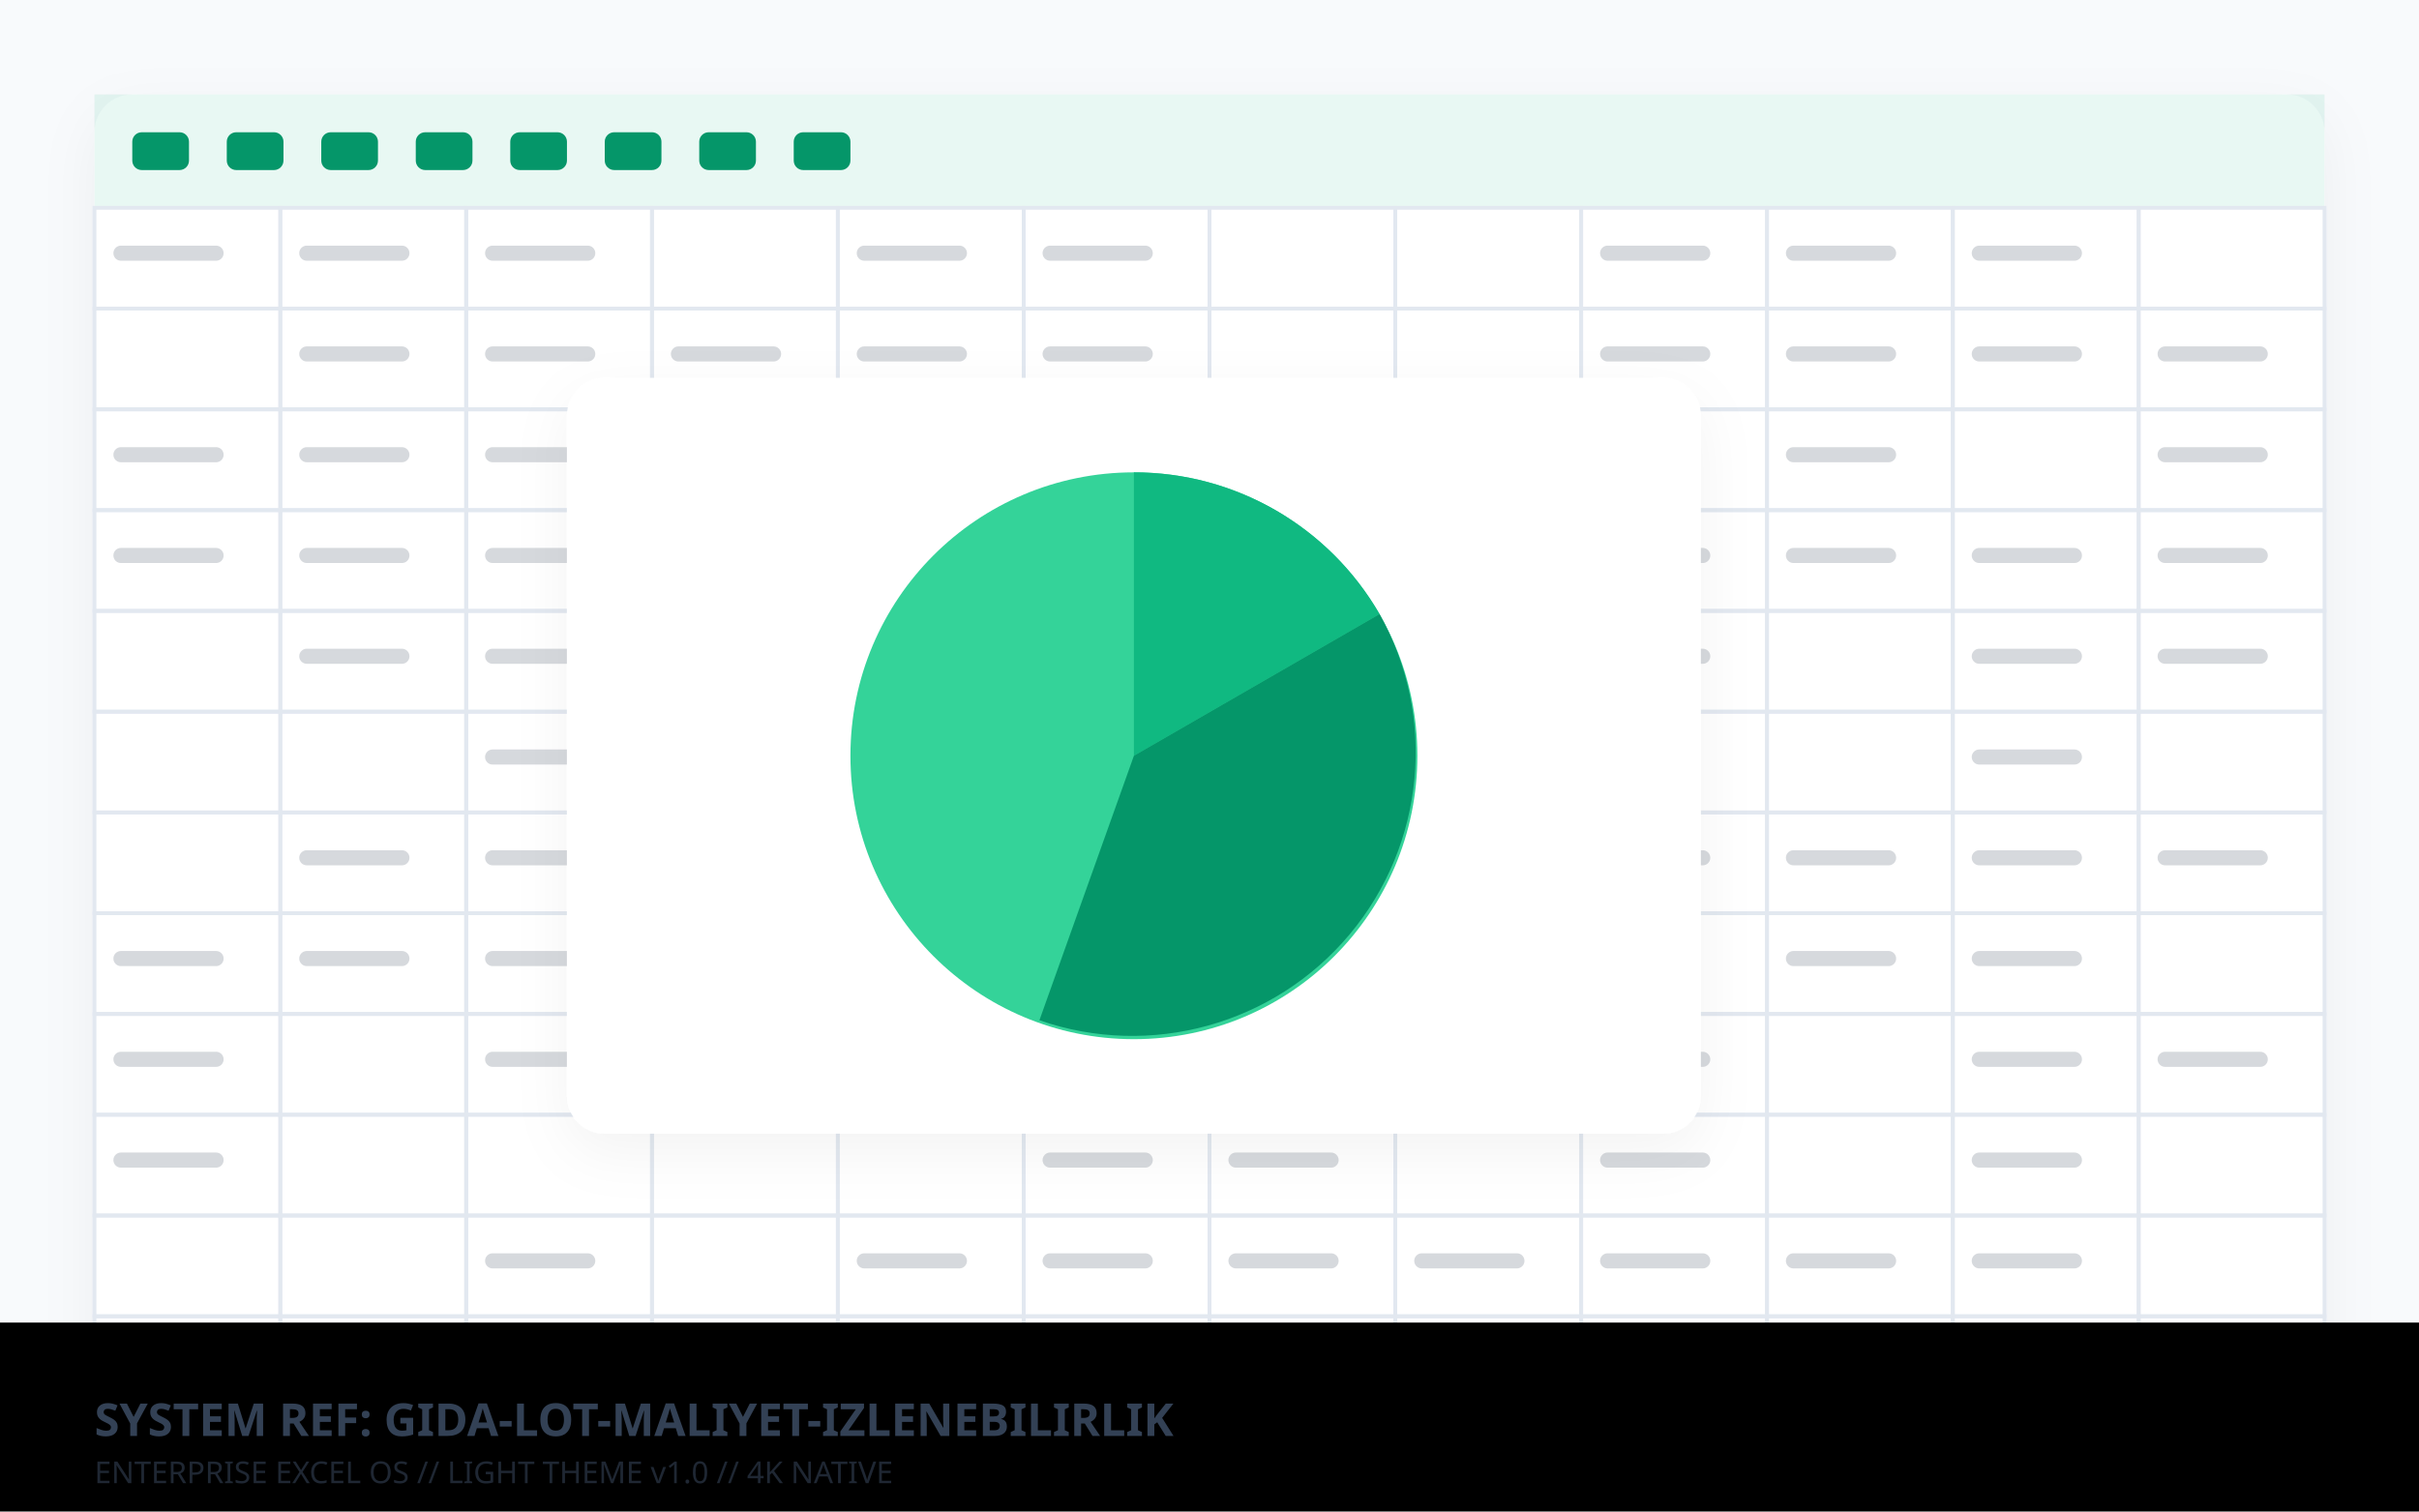
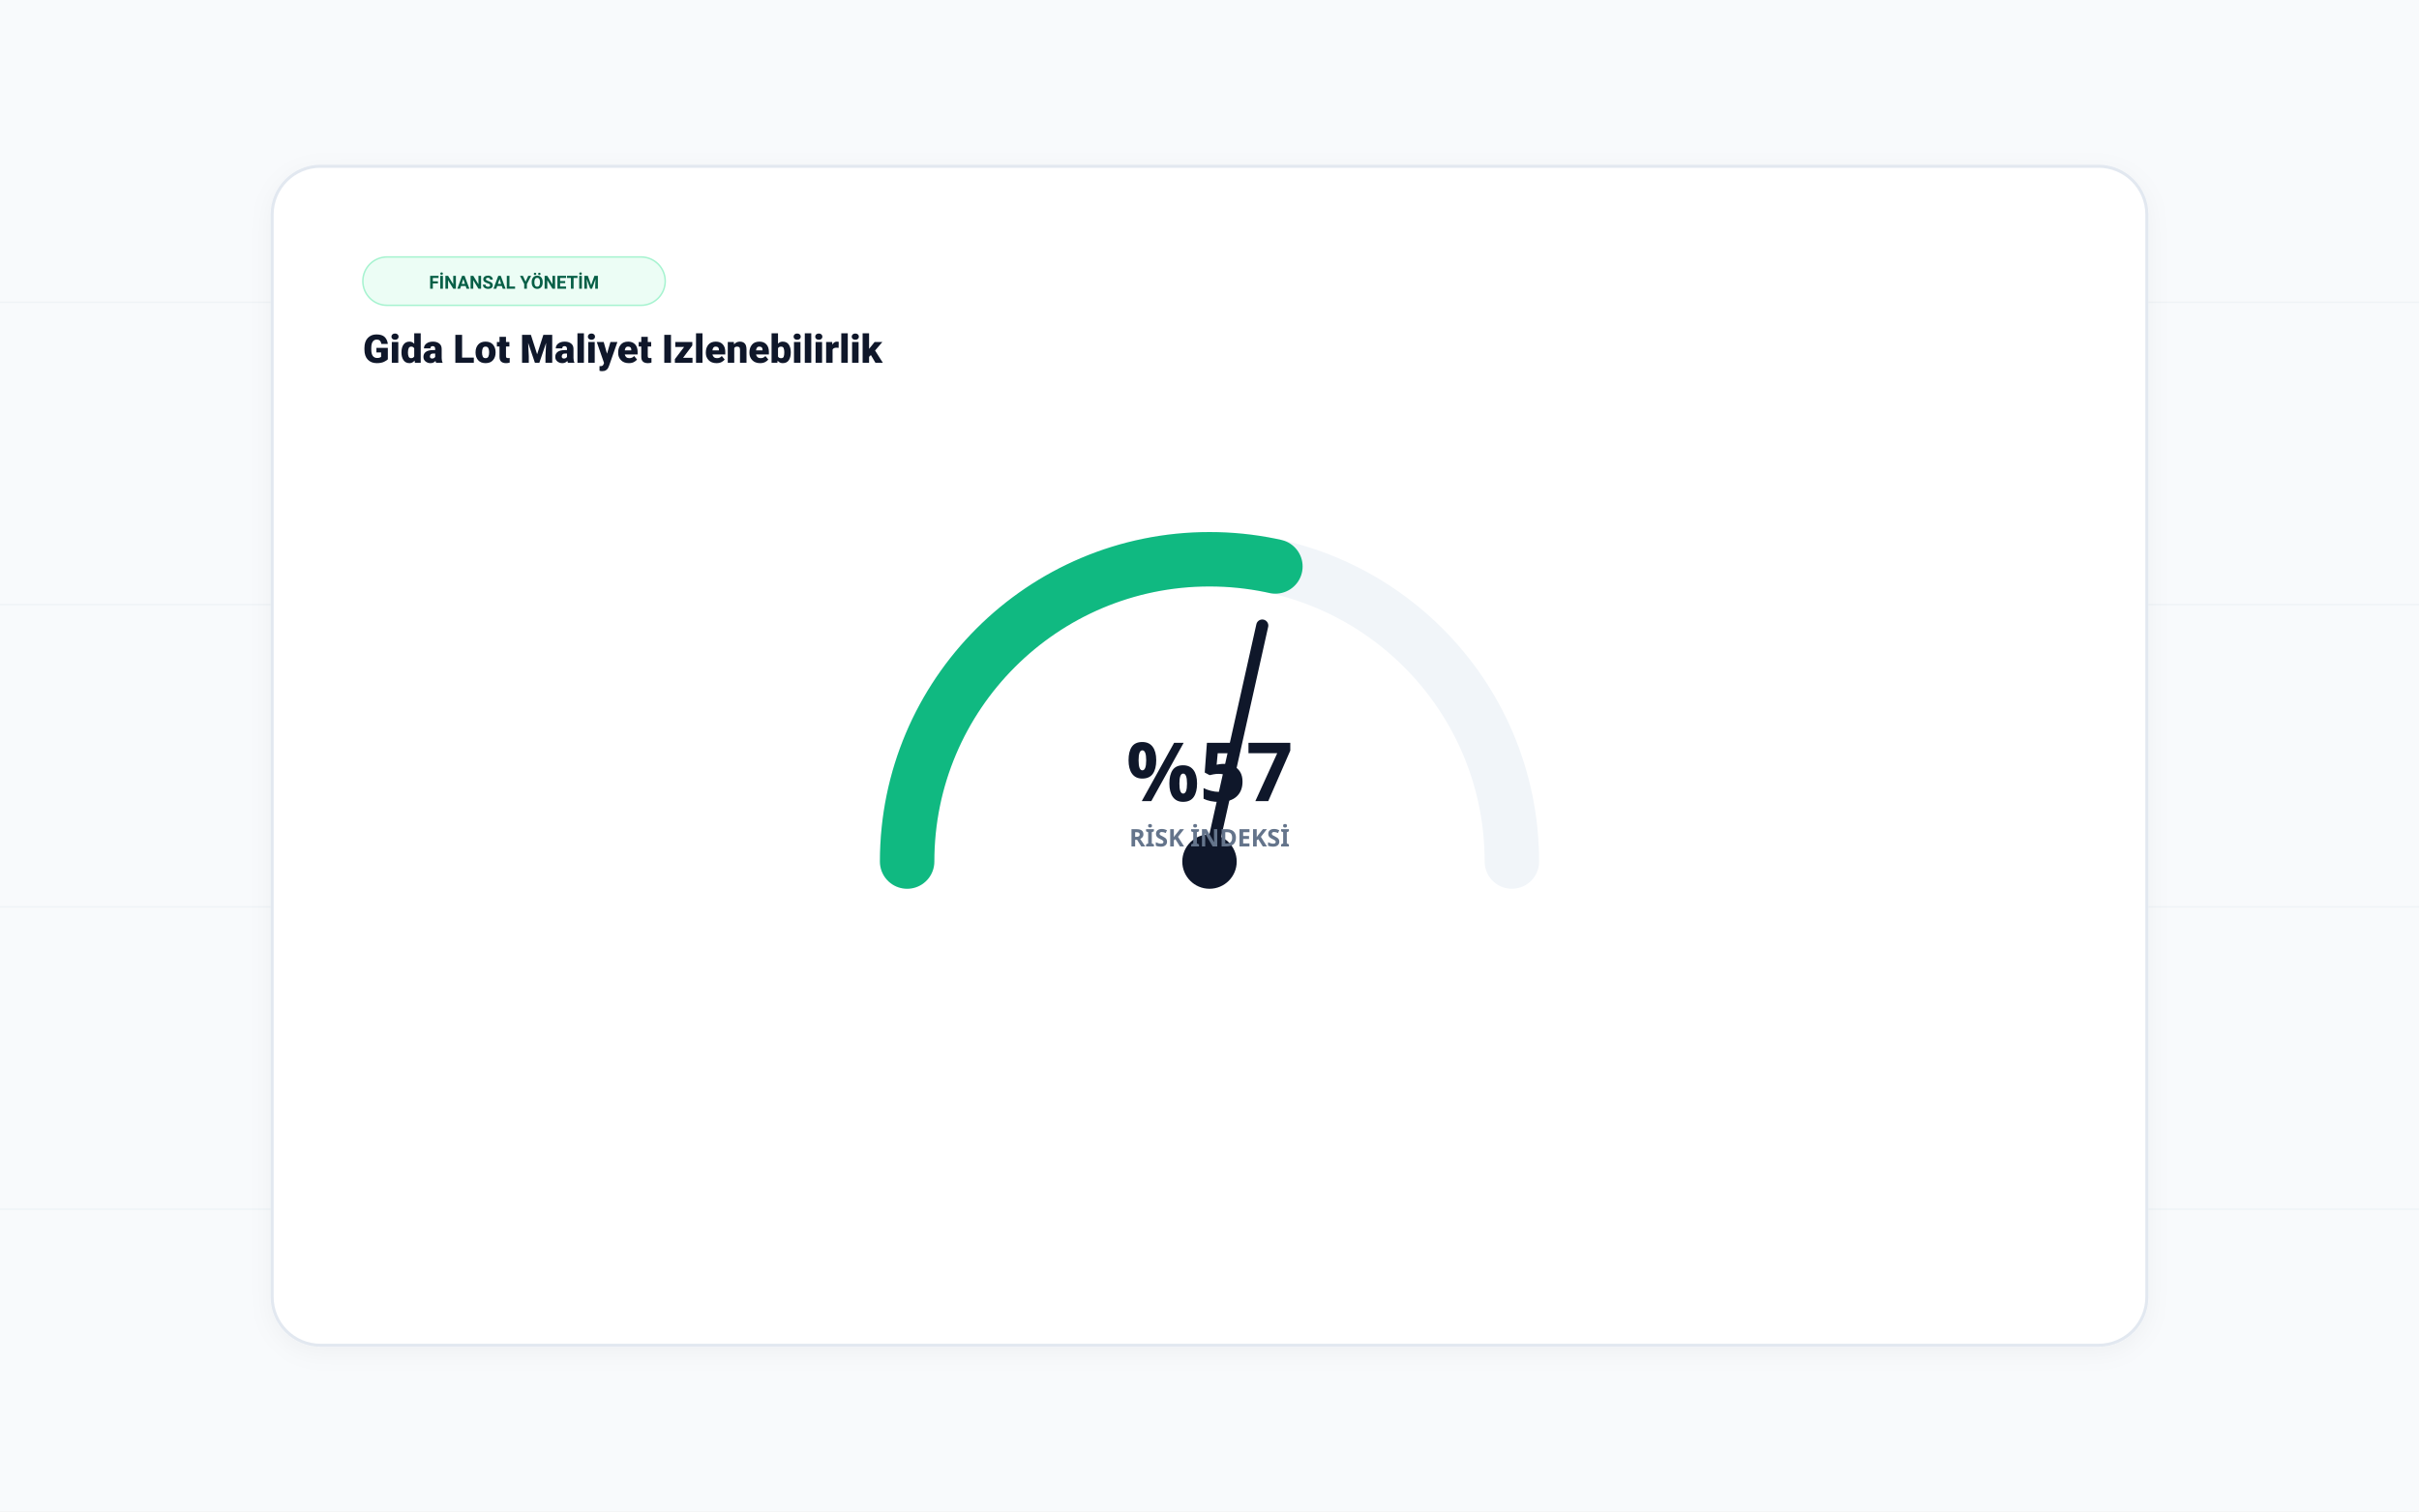
- <svg xmlns="http://www.w3.org/2000/svg" width="2560" height="1600" viewBox="0 0 2560 1600">
+ <svg xmlns="http://www.w3.org/2000/svg" viewBox="0 0 1600 1000" width="1600" height="1000">
  <defs>
-     <filter id="shadowDown" x="-10%" y="-10%" width="120%" height="120%">
-       <feDropShadow dx="0" dy="20" stdDeviation="30" flood-opacity="0.05" />
-     </filter>
-     <filter id="shadowRight" x="-10%" y="-10%" width="120%" height="120%">
-       <feDropShadow dx="20" dy="0" stdDeviation="30" flood-opacity="0.05" />
+     <filter id="cardShadow" x="-5%" y="-5%" width="110%" height="115%">
+       <feDropShadow dx="0" dy="24" stdDeviation="32" flood-color="#0f172a" flood-opacity="0.06" />
+       <feDropShadow dx="0" dy="4" stdDeviation="8" flood-color="#0f172a" flood-opacity="0.04" />
    </filter>
  </defs>
  <rect width="100%" height="100%" fill="#f8fafc" />
-   <rect x="100" y="100" width="2360" height="1400" rx="40" fill="#ffffff" filter="url(#shadowDown)" />
-   <rect x="100" y="100" width="2360" height="120" fill="#10b981" opacity="0.1" />
-   <rect x="140" y="140" width="60" height="40" rx="10" fill="#059669" />
-   <rect x="240" y="140" width="60" height="40" rx="10" fill="#059669" />
-   <rect x="340" y="140" width="60" height="40" rx="10" fill="#059669" />
-   <rect x="440" y="140" width="60" height="40" rx="10" fill="#059669" />
-   <rect x="540" y="140" width="60" height="40" rx="10" fill="#059669" />
-   <rect x="640" y="140" width="60" height="40" rx="10" fill="#059669" />
-   <rect x="740" y="140" width="60" height="40" rx="10" fill="#059669" />
-   <rect x="840" y="140" width="60" height="40" rx="10" fill="#059669" />
-   <rect x="100" y="220" width="196.667" height="106.667" fill="none" stroke="#e2e8f0" stroke-width="4" />
-   <rect x="120" y="260" width="116.667" height="16" rx="8" fill="#334155" opacity="0.2" />
-   <rect x="100" y="326.667" width="196.667" height="106.667" fill="none" stroke="#e2e8f0" stroke-width="4" />
-   <rect x="100" y="433.333" width="196.667" height="106.667" fill="none" stroke="#e2e8f0" stroke-width="4" />
-   <rect x="120" y="473.333" width="116.667" height="16" rx="8" fill="#334155" opacity="0.2" />
-   <rect x="100" y="540" width="196.667" height="106.667" fill="none" stroke="#e2e8f0" stroke-width="4" />
-   <rect x="120" y="580" width="116.667" height="16" rx="8" fill="#334155" opacity="0.2" />
-   <rect x="100" y="646.667" width="196.667" height="106.667" fill="none" stroke="#e2e8f0" stroke-width="4" />
-   <rect x="100" y="753.333" width="196.667" height="106.667" fill="none" stroke="#e2e8f0" stroke-width="4" />
-   <rect x="100" y="860" width="196.667" height="106.667" fill="none" stroke="#e2e8f0" stroke-width="4" />
-   <rect x="100" y="966.667" width="196.667" height="106.667" fill="none" stroke="#e2e8f0" stroke-width="4" />
-   <rect x="120" y="1006.667" width="116.667" height="16" rx="8" fill="#334155" opacity="0.2" />
-   <rect x="100" y="1073.333" width="196.667" height="106.667" fill="none" stroke="#e2e8f0" stroke-width="4" />
-   <rect x="120" y="1113.333" width="116.667" height="16" rx="8" fill="#334155" opacity="0.2" />
-   <rect x="100" y="1180" width="196.667" height="106.667" fill="none" stroke="#e2e8f0" stroke-width="4" />
-   <rect x="120" y="1220" width="116.667" height="16" rx="8" fill="#334155" opacity="0.2" />
-   <rect x="100" y="1286.667" width="196.667" height="106.667" fill="none" stroke="#e2e8f0" stroke-width="4" />
-   <rect x="100" y="1393.333" width="196.667" height="106.667" fill="none" stroke="#e2e8f0" stroke-width="4" />
-   <rect x="296.667" y="220" width="196.667" height="106.667" fill="none" stroke="#e2e8f0" stroke-width="4" />
-   <rect x="316.667" y="260" width="116.667" height="16" rx="8" fill="#334155" opacity="0.2" />
-   <rect x="296.667" y="326.667" width="196.667" height="106.667" fill="none" stroke="#e2e8f0" stroke-width="4" />
-   <rect x="316.667" y="366.667" width="116.667" height="16" rx="8" fill="#334155" opacity="0.2" />
-   <rect x="296.667" y="433.333" width="196.667" height="106.667" fill="none" stroke="#e2e8f0" stroke-width="4" />
-   <rect x="316.667" y="473.333" width="116.667" height="16" rx="8" fill="#334155" opacity="0.2" />
-   <rect x="296.667" y="540" width="196.667" height="106.667" fill="none" stroke="#e2e8f0" stroke-width="4" />
-   <rect x="316.667" y="580" width="116.667" height="16" rx="8" fill="#334155" opacity="0.2" />
-   <rect x="296.667" y="646.667" width="196.667" height="106.667" fill="none" stroke="#e2e8f0" stroke-width="4" />
-   <rect x="316.667" y="686.667" width="116.667" height="16" rx="8" fill="#334155" opacity="0.2" />
-   <rect x="296.667" y="753.333" width="196.667" height="106.667" fill="none" stroke="#e2e8f0" stroke-width="4" />
-   <rect x="296.667" y="860" width="196.667" height="106.667" fill="none" stroke="#e2e8f0" stroke-width="4" />
-   <rect x="316.667" y="900" width="116.667" height="16" rx="8" fill="#334155" opacity="0.2" />
-   <rect x="296.667" y="966.667" width="196.667" height="106.667" fill="none" stroke="#e2e8f0" stroke-width="4" />
-   <rect x="316.667" y="1006.667" width="116.667" height="16" rx="8" fill="#334155" opacity="0.2" />
-   <rect x="296.667" y="1073.333" width="196.667" height="106.667" fill="none" stroke="#e2e8f0" stroke-width="4" />
-   <rect x="296.667" y="1180" width="196.667" height="106.667" fill="none" stroke="#e2e8f0" stroke-width="4" />
-   <rect x="296.667" y="1286.667" width="196.667" height="106.667" fill="none" stroke="#e2e8f0" stroke-width="4" />
-   <rect x="296.667" y="1393.333" width="196.667" height="106.667" fill="none" stroke="#e2e8f0" stroke-width="4" />
-   <rect x="493.333" y="220" width="196.667" height="106.667" fill="none" stroke="#e2e8f0" stroke-width="4" />
-   <rect x="513.333" y="260" width="116.667" height="16" rx="8" fill="#334155" opacity="0.2" />
-   <rect x="493.333" y="326.667" width="196.667" height="106.667" fill="none" stroke="#e2e8f0" stroke-width="4" />
-   <rect x="513.333" y="366.667" width="116.667" height="16" rx="8" fill="#334155" opacity="0.2" />
-   <rect x="493.333" y="433.333" width="196.667" height="106.667" fill="none" stroke="#e2e8f0" stroke-width="4" />
-   <rect x="513.333" y="473.333" width="116.667" height="16" rx="8" fill="#334155" opacity="0.2" />
-   <rect x="493.333" y="540" width="196.667" height="106.667" fill="none" stroke="#e2e8f0" stroke-width="4" />
-   <rect x="513.333" y="580" width="116.667" height="16" rx="8" fill="#334155" opacity="0.2" />
-   <rect x="493.333" y="646.667" width="196.667" height="106.667" fill="none" stroke="#e2e8f0" stroke-width="4" />
-   <rect x="513.333" y="686.667" width="116.667" height="16" rx="8" fill="#334155" opacity="0.2" />
-   <rect x="493.333" y="753.333" width="196.667" height="106.667" fill="none" stroke="#e2e8f0" stroke-width="4" />
-   <rect x="513.333" y="793.333" width="116.667" height="16" rx="8" fill="#334155" opacity="0.2" />
-   <rect x="493.333" y="860" width="196.667" height="106.667" fill="none" stroke="#e2e8f0" stroke-width="4" />
-   <rect x="513.333" y="900" width="116.667" height="16" rx="8" fill="#334155" opacity="0.2" />
-   <rect x="493.333" y="966.667" width="196.667" height="106.667" fill="none" stroke="#e2e8f0" stroke-width="4" />
-   <rect x="513.333" y="1006.667" width="116.667" height="16" rx="8" fill="#334155" opacity="0.2" />
-   <rect x="493.333" y="1073.333" width="196.667" height="106.667" fill="none" stroke="#e2e8f0" stroke-width="4" />
-   <rect x="513.333" y="1113.333" width="116.667" height="16" rx="8" fill="#334155" opacity="0.2" />
-   <rect x="493.333" y="1180" width="196.667" height="106.667" fill="none" stroke="#e2e8f0" stroke-width="4" />
-   <rect x="493.333" y="1286.667" width="196.667" height="106.667" fill="none" stroke="#e2e8f0" stroke-width="4" />
-   <rect x="513.333" y="1326.667" width="116.667" height="16" rx="8" fill="#334155" opacity="0.2" />
-   <rect x="493.333" y="1393.333" width="196.667" height="106.667" fill="none" stroke="#e2e8f0" stroke-width="4" />
-   <rect x="690" y="220" width="196.667" height="106.667" fill="none" stroke="#e2e8f0" stroke-width="4" />
-   <rect x="690" y="326.667" width="196.667" height="106.667" fill="none" stroke="#e2e8f0" stroke-width="4" />
-   <rect x="710" y="366.667" width="116.667" height="16" rx="8" fill="#334155" opacity="0.2" />
-   <rect x="690" y="433.333" width="196.667" height="106.667" fill="none" stroke="#e2e8f0" stroke-width="4" />
-   <rect x="690" y="540" width="196.667" height="106.667" fill="none" stroke="#e2e8f0" stroke-width="4" />
-   <rect x="690" y="646.667" width="196.667" height="106.667" fill="none" stroke="#e2e8f0" stroke-width="4" />
-   <rect x="710" y="686.667" width="116.667" height="16" rx="8" fill="#334155" opacity="0.2" />
-   <rect x="690" y="753.333" width="196.667" height="106.667" fill="none" stroke="#e2e8f0" stroke-width="4" />
-   <rect x="710" y="793.333" width="116.667" height="16" rx="8" fill="#334155" opacity="0.2" />
-   <rect x="690" y="860" width="196.667" height="106.667" fill="none" stroke="#e2e8f0" stroke-width="4" />
-   <rect x="690" y="966.667" width="196.667" height="106.667" fill="none" stroke="#e2e8f0" stroke-width="4" />
-   <rect x="690" y="1073.333" width="196.667" height="106.667" fill="none" stroke="#e2e8f0" stroke-width="4" />
-   <rect x="710" y="1113.333" width="116.667" height="16" rx="8" fill="#334155" opacity="0.2" />
-   <rect x="690" y="1180" width="196.667" height="106.667" fill="none" stroke="#e2e8f0" stroke-width="4" />
-   <rect x="690" y="1286.667" width="196.667" height="106.667" fill="none" stroke="#e2e8f0" stroke-width="4" />
-   <rect x="690" y="1393.333" width="196.667" height="106.667" fill="none" stroke="#e2e8f0" stroke-width="4" />
-   <rect x="886.667" y="220" width="196.667" height="106.667" fill="none" stroke="#e2e8f0" stroke-width="4" />
-   <rect x="906.667" y="260" width="116.667" height="16" rx="8" fill="#334155" opacity="0.2" />
-   <rect x="886.667" y="326.667" width="196.667" height="106.667" fill="none" stroke="#e2e8f0" stroke-width="4" />
-   <rect x="906.667" y="366.667" width="116.667" height="16" rx="8" fill="#334155" opacity="0.2" />
-   <rect x="886.667" y="433.333" width="196.667" height="106.667" fill="none" stroke="#e2e8f0" stroke-width="4" />
-   <rect x="906.667" y="473.333" width="116.667" height="16" rx="8" fill="#334155" opacity="0.2" />
-   <rect x="886.667" y="540" width="196.667" height="106.667" fill="none" stroke="#e2e8f0" stroke-width="4" />
-   <rect x="886.667" y="646.667" width="196.667" height="106.667" fill="none" stroke="#e2e8f0" stroke-width="4" />
-   <rect x="906.667" y="686.667" width="116.667" height="16" rx="8" fill="#334155" opacity="0.2" />
-   <rect x="886.667" y="753.333" width="196.667" height="106.667" fill="none" stroke="#e2e8f0" stroke-width="4" />
-   <rect x="906.667" y="793.333" width="116.667" height="16" rx="8" fill="#334155" opacity="0.2" />
-   <rect x="886.667" y="860" width="196.667" height="106.667" fill="none" stroke="#e2e8f0" stroke-width="4" />
-   <rect x="906.667" y="900" width="116.667" height="16" rx="8" fill="#334155" opacity="0.2" />
-   <rect x="886.667" y="966.667" width="196.667" height="106.667" fill="none" stroke="#e2e8f0" stroke-width="4" />
-   <rect x="886.667" y="1073.333" width="196.667" height="106.667" fill="none" stroke="#e2e8f0" stroke-width="4" />
-   <rect x="906.667" y="1113.333" width="116.667" height="16" rx="8" fill="#334155" opacity="0.2" />
-   <rect x="886.667" y="1180" width="196.667" height="106.667" fill="none" stroke="#e2e8f0" stroke-width="4" />
-   <rect x="886.667" y="1286.667" width="196.667" height="106.667" fill="none" stroke="#e2e8f0" stroke-width="4" />
-   <rect x="906.667" y="1326.667" width="116.667" height="16" rx="8" fill="#334155" opacity="0.2" />
-   <rect x="886.667" y="1393.333" width="196.667" height="106.667" fill="none" stroke="#e2e8f0" stroke-width="4" />
-   <rect x="906.667" y="1433.333" width="116.667" height="16" rx="8" fill="#334155" opacity="0.2" />
-   <rect x="1083.333" y="220" width="196.667" height="106.667" fill="none" stroke="#e2e8f0" stroke-width="4" />
-   <rect x="1103.333" y="260" width="116.667" height="16" rx="8" fill="#334155" opacity="0.2" />
-   <rect x="1083.333" y="326.667" width="196.667" height="106.667" fill="none" stroke="#e2e8f0" stroke-width="4" />
-   <rect x="1103.333" y="366.667" width="116.667" height="16" rx="8" fill="#334155" opacity="0.2" />
-   <rect x="1083.333" y="433.333" width="196.667" height="106.667" fill="none" stroke="#e2e8f0" stroke-width="4" />
-   <rect x="1083.333" y="540" width="196.667" height="106.667" fill="none" stroke="#e2e8f0" stroke-width="4" />
-   <rect x="1103.333" y="580" width="116.667" height="16" rx="8" fill="#334155" opacity="0.2" />
-   <rect x="1083.333" y="646.667" width="196.667" height="106.667" fill="none" stroke="#e2e8f0" stroke-width="4" />
-   <rect x="1103.333" y="686.667" width="116.667" height="16" rx="8" fill="#334155" opacity="0.2" />
-   <rect x="1083.333" y="753.333" width="196.667" height="106.667" fill="none" stroke="#e2e8f0" stroke-width="4" />
-   <rect x="1083.333" y="860" width="196.667" height="106.667" fill="none" stroke="#e2e8f0" stroke-width="4" />
-   <rect x="1103.333" y="900" width="116.667" height="16" rx="8" fill="#334155" opacity="0.2" />
-   <rect x="1083.333" y="966.667" width="196.667" height="106.667" fill="none" stroke="#e2e8f0" stroke-width="4" />
-   <rect x="1103.333" y="1006.667" width="116.667" height="16" rx="8" fill="#334155" opacity="0.2" />
-   <rect x="1083.333" y="1073.333" width="196.667" height="106.667" fill="none" stroke="#e2e8f0" stroke-width="4" />
-   <rect x="1103.333" y="1113.333" width="116.667" height="16" rx="8" fill="#334155" opacity="0.2" />
-   <rect x="1083.333" y="1180" width="196.667" height="106.667" fill="none" stroke="#e2e8f0" stroke-width="4" />
-   <rect x="1103.333" y="1220" width="116.667" height="16" rx="8" fill="#334155" opacity="0.2" />
-   <rect x="1083.333" y="1286.667" width="196.667" height="106.667" fill="none" stroke="#e2e8f0" stroke-width="4" />
-   <rect x="1103.333" y="1326.667" width="116.667" height="16" rx="8" fill="#334155" opacity="0.2" />
-   <rect x="1083.333" y="1393.333" width="196.667" height="106.667" fill="none" stroke="#e2e8f0" stroke-width="4" />
-   <rect x="1280" y="220" width="196.667" height="106.667" fill="none" stroke="#e2e8f0" stroke-width="4" />
-   <rect x="1280" y="326.667" width="196.667" height="106.667" fill="none" stroke="#e2e8f0" stroke-width="4" />
-   <rect x="1280" y="433.333" width="196.667" height="106.667" fill="none" stroke="#e2e8f0" stroke-width="4" />
-   <rect x="1280" y="540" width="196.667" height="106.667" fill="none" stroke="#e2e8f0" stroke-width="4" />
-   <rect x="1280" y="646.667" width="196.667" height="106.667" fill="none" stroke="#e2e8f0" stroke-width="4" />
-   <rect x="1300" y="686.667" width="116.667" height="16" rx="8" fill="#334155" opacity="0.2" />
-   <rect x="1280" y="753.333" width="196.667" height="106.667" fill="none" stroke="#e2e8f0" stroke-width="4" />
-   <rect x="1300" y="793.333" width="116.667" height="16" rx="8" fill="#334155" opacity="0.2" />
-   <rect x="1280" y="860" width="196.667" height="106.667" fill="none" stroke="#e2e8f0" stroke-width="4" />
-   <rect x="1280" y="966.667" width="196.667" height="106.667" fill="none" stroke="#e2e8f0" stroke-width="4" />
-   <rect x="1300" y="1006.667" width="116.667" height="16" rx="8" fill="#334155" opacity="0.2" />
-   <rect x="1280" y="1073.333" width="196.667" height="106.667" fill="none" stroke="#e2e8f0" stroke-width="4" />
-   <rect x="1280" y="1180" width="196.667" height="106.667" fill="none" stroke="#e2e8f0" stroke-width="4" />
-   <rect x="1300" y="1220" width="116.667" height="16" rx="8" fill="#334155" opacity="0.2" />
-   <rect x="1280" y="1286.667" width="196.667" height="106.667" fill="none" stroke="#e2e8f0" stroke-width="4" />
-   <rect x="1300" y="1326.667" width="116.667" height="16" rx="8" fill="#334155" opacity="0.2" />
-   <rect x="1280" y="1393.333" width="196.667" height="106.667" fill="none" stroke="#e2e8f0" stroke-width="4" />
-   <rect x="1300" y="1433.333" width="116.667" height="16" rx="8" fill="#334155" opacity="0.2" />
-   <rect x="1476.667" y="220" width="196.667" height="106.667" fill="none" stroke="#e2e8f0" stroke-width="4" />
-   <rect x="1476.667" y="326.667" width="196.667" height="106.667" fill="none" stroke="#e2e8f0" stroke-width="4" />
-   <rect x="1476.667" y="433.333" width="196.667" height="106.667" fill="none" stroke="#e2e8f0" stroke-width="4" />
-   <rect x="1496.667" y="473.333" width="116.667" height="16" rx="8" fill="#334155" opacity="0.2" />
-   <rect x="1476.667" y="540" width="196.667" height="106.667" fill="none" stroke="#e2e8f0" stroke-width="4" />
-   <rect x="1496.667" y="580" width="116.667" height="16" rx="8" fill="#334155" opacity="0.2" />
-   <rect x="1476.667" y="646.667" width="196.667" height="106.667" fill="none" stroke="#e2e8f0" stroke-width="4" />
-   <rect x="1476.667" y="753.333" width="196.667" height="106.667" fill="none" stroke="#e2e8f0" stroke-width="4" />
-   <rect x="1496.667" y="793.333" width="116.667" height="16" rx="8" fill="#334155" opacity="0.2" />
-   <rect x="1476.667" y="860" width="196.667" height="106.667" fill="none" stroke="#e2e8f0" stroke-width="4" />
-   <rect x="1476.667" y="966.667" width="196.667" height="106.667" fill="none" stroke="#e2e8f0" stroke-width="4" />
-   <rect x="1476.667" y="1073.333" width="196.667" height="106.667" fill="none" stroke="#e2e8f0" stroke-width="4" />
-   <rect x="1476.667" y="1180" width="196.667" height="106.667" fill="none" stroke="#e2e8f0" stroke-width="4" />
-   <rect x="1476.667" y="1286.667" width="196.667" height="106.667" fill="none" stroke="#e2e8f0" stroke-width="4" />
-   <rect x="1496.667" y="1326.667" width="116.667" height="16" rx="8" fill="#334155" opacity="0.2" />
-   <rect x="1476.667" y="1393.333" width="196.667" height="106.667" fill="none" stroke="#e2e8f0" stroke-width="4" />
-   <rect x="1673.333" y="220" width="196.667" height="106.667" fill="none" stroke="#e2e8f0" stroke-width="4" />
-   <rect x="1693.333" y="260" width="116.667" height="16" rx="8" fill="#334155" opacity="0.2" />
-   <rect x="1673.333" y="326.667" width="196.667" height="106.667" fill="none" stroke="#e2e8f0" stroke-width="4" />
-   <rect x="1693.333" y="366.667" width="116.667" height="16" rx="8" fill="#334155" opacity="0.2" />
-   <rect x="1673.333" y="433.333" width="196.667" height="106.667" fill="none" stroke="#e2e8f0" stroke-width="4" />
-   <rect x="1673.333" y="540" width="196.667" height="106.667" fill="none" stroke="#e2e8f0" stroke-width="4" />
-   <rect x="1693.333" y="580" width="116.667" height="16" rx="8" fill="#334155" opacity="0.2" />
-   <rect x="1673.333" y="646.667" width="196.667" height="106.667" fill="none" stroke="#e2e8f0" stroke-width="4" />
-   <rect x="1693.333" y="686.667" width="116.667" height="16" rx="8" fill="#334155" opacity="0.2" />
-   <rect x="1673.333" y="753.333" width="196.667" height="106.667" fill="none" stroke="#e2e8f0" stroke-width="4" />
-   <rect x="1673.333" y="860" width="196.667" height="106.667" fill="none" stroke="#e2e8f0" stroke-width="4" />
-   <rect x="1693.333" y="900" width="116.667" height="16" rx="8" fill="#334155" opacity="0.2" />
-   <rect x="1673.333" y="966.667" width="196.667" height="106.667" fill="none" stroke="#e2e8f0" stroke-width="4" />
-   <rect x="1673.333" y="1073.333" width="196.667" height="106.667" fill="none" stroke="#e2e8f0" stroke-width="4" />
-   <rect x="1693.333" y="1113.333" width="116.667" height="16" rx="8" fill="#334155" opacity="0.2" />
-   <rect x="1673.333" y="1180" width="196.667" height="106.667" fill="none" stroke="#e2e8f0" stroke-width="4" />
-   <rect x="1693.333" y="1220" width="116.667" height="16" rx="8" fill="#334155" opacity="0.2" />
-   <rect x="1673.333" y="1286.667" width="196.667" height="106.667" fill="none" stroke="#e2e8f0" stroke-width="4" />
-   <rect x="1693.333" y="1326.667" width="116.667" height="16" rx="8" fill="#334155" opacity="0.2" />
-   <rect x="1673.333" y="1393.333" width="196.667" height="106.667" fill="none" stroke="#e2e8f0" stroke-width="4" />
-   <rect x="1870" y="220" width="196.667" height="106.667" fill="none" stroke="#e2e8f0" stroke-width="4" />
-   <rect x="1890" y="260" width="116.667" height="16" rx="8" fill="#334155" opacity="0.2" />
-   <rect x="1870" y="326.667" width="196.667" height="106.667" fill="none" stroke="#e2e8f0" stroke-width="4" />
-   <rect x="1890" y="366.667" width="116.667" height="16" rx="8" fill="#334155" opacity="0.2" />
-   <rect x="1870" y="433.333" width="196.667" height="106.667" fill="none" stroke="#e2e8f0" stroke-width="4" />
-   <rect x="1890" y="473.333" width="116.667" height="16" rx="8" fill="#334155" opacity="0.2" />
-   <rect x="1870" y="540" width="196.667" height="106.667" fill="none" stroke="#e2e8f0" stroke-width="4" />
-   <rect x="1890" y="580" width="116.667" height="16" rx="8" fill="#334155" opacity="0.2" />
-   <rect x="1870" y="646.667" width="196.667" height="106.667" fill="none" stroke="#e2e8f0" stroke-width="4" />
-   <rect x="1870" y="753.333" width="196.667" height="106.667" fill="none" stroke="#e2e8f0" stroke-width="4" />
-   <rect x="1870" y="860" width="196.667" height="106.667" fill="none" stroke="#e2e8f0" stroke-width="4" />
-   <rect x="1890" y="900" width="116.667" height="16" rx="8" fill="#334155" opacity="0.2" />
-   <rect x="1870" y="966.667" width="196.667" height="106.667" fill="none" stroke="#e2e8f0" stroke-width="4" />
-   <rect x="1890" y="1006.667" width="116.667" height="16" rx="8" fill="#334155" opacity="0.2" />
-   <rect x="1870" y="1073.333" width="196.667" height="106.667" fill="none" stroke="#e2e8f0" stroke-width="4" />
-   <rect x="1870" y="1180" width="196.667" height="106.667" fill="none" stroke="#e2e8f0" stroke-width="4" />
-   <rect x="1870" y="1286.667" width="196.667" height="106.667" fill="none" stroke="#e2e8f0" stroke-width="4" />
-   <rect x="1890" y="1326.667" width="116.667" height="16" rx="8" fill="#334155" opacity="0.2" />
-   <rect x="1870" y="1393.333" width="196.667" height="106.667" fill="none" stroke="#e2e8f0" stroke-width="4" />
-   <rect x="2066.667" y="220" width="196.667" height="106.667" fill="none" stroke="#e2e8f0" stroke-width="4" />
-   <rect x="2086.667" y="260" width="116.667" height="16" rx="8" fill="#334155" opacity="0.2" />
-   <rect x="2066.667" y="326.667" width="196.667" height="106.667" fill="none" stroke="#e2e8f0" stroke-width="4" />
-   <rect x="2086.667" y="366.667" width="116.667" height="16" rx="8" fill="#334155" opacity="0.2" />
-   <rect x="2066.667" y="433.333" width="196.667" height="106.667" fill="none" stroke="#e2e8f0" stroke-width="4" />
-   <rect x="2066.667" y="540" width="196.667" height="106.667" fill="none" stroke="#e2e8f0" stroke-width="4" />
-   <rect x="2086.667" y="580" width="116.667" height="16" rx="8" fill="#334155" opacity="0.2" />
-   <rect x="2066.667" y="646.667" width="196.667" height="106.667" fill="none" stroke="#e2e8f0" stroke-width="4" />
-   <rect x="2086.667" y="686.667" width="116.667" height="16" rx="8" fill="#334155" opacity="0.2" />
-   <rect x="2066.667" y="753.333" width="196.667" height="106.667" fill="none" stroke="#e2e8f0" stroke-width="4" />
-   <rect x="2086.667" y="793.333" width="116.667" height="16" rx="8" fill="#334155" opacity="0.2" />
-   <rect x="2066.667" y="860" width="196.667" height="106.667" fill="none" stroke="#e2e8f0" stroke-width="4" />
-   <rect x="2086.667" y="900" width="116.667" height="16" rx="8" fill="#334155" opacity="0.2" />
-   <rect x="2066.667" y="966.667" width="196.667" height="106.667" fill="none" stroke="#e2e8f0" stroke-width="4" />
-   <rect x="2086.667" y="1006.667" width="116.667" height="16" rx="8" fill="#334155" opacity="0.2" />
-   <rect x="2066.667" y="1073.333" width="196.667" height="106.667" fill="none" stroke="#e2e8f0" stroke-width="4" />
-   <rect x="2086.667" y="1113.333" width="116.667" height="16" rx="8" fill="#334155" opacity="0.2" />
-   <rect x="2066.667" y="1180" width="196.667" height="106.667" fill="none" stroke="#e2e8f0" stroke-width="4" />
-   <rect x="2086.667" y="1220" width="116.667" height="16" rx="8" fill="#334155" opacity="0.2" />
-   <rect x="2066.667" y="1286.667" width="196.667" height="106.667" fill="none" stroke="#e2e8f0" stroke-width="4" />
-   <rect x="2086.667" y="1326.667" width="116.667" height="16" rx="8" fill="#334155" opacity="0.2" />
-   <rect x="2066.667" y="1393.333" width="196.667" height="106.667" fill="none" stroke="#e2e8f0" stroke-width="4" />
-   <rect x="2263.333" y="220" width="196.667" height="106.667" fill="none" stroke="#e2e8f0" stroke-width="4" />
-   <rect x="2263.333" y="326.667" width="196.667" height="106.667" fill="none" stroke="#e2e8f0" stroke-width="4" />
-   <rect x="2283.333" y="366.667" width="116.667" height="16" rx="8" fill="#334155" opacity="0.2" />
-   <rect x="2263.333" y="433.333" width="196.667" height="106.667" fill="none" stroke="#e2e8f0" stroke-width="4" />
-   <rect x="2283.333" y="473.333" width="116.667" height="16" rx="8" fill="#334155" opacity="0.2" />
-   <rect x="2263.333" y="540" width="196.667" height="106.667" fill="none" stroke="#e2e8f0" stroke-width="4" />
-   <rect x="2283.333" y="580" width="116.667" height="16" rx="8" fill="#334155" opacity="0.2" />
-   <rect x="2263.333" y="646.667" width="196.667" height="106.667" fill="none" stroke="#e2e8f0" stroke-width="4" />
-   <rect x="2283.333" y="686.667" width="116.667" height="16" rx="8" fill="#334155" opacity="0.2" />
-   <rect x="2263.333" y="753.333" width="196.667" height="106.667" fill="none" stroke="#e2e8f0" stroke-width="4" />
-   <rect x="2263.333" y="860" width="196.667" height="106.667" fill="none" stroke="#e2e8f0" stroke-width="4" />
-   <rect x="2283.333" y="900" width="116.667" height="16" rx="8" fill="#334155" opacity="0.2" />
-   <rect x="2263.333" y="966.667" width="196.667" height="106.667" fill="none" stroke="#e2e8f0" stroke-width="4" />
-   <rect x="2263.333" y="1073.333" width="196.667" height="106.667" fill="none" stroke="#e2e8f0" stroke-width="4" />
-   <rect x="2283.333" y="1113.333" width="116.667" height="16" rx="8" fill="#334155" opacity="0.2" />
-   <rect x="2263.333" y="1180" width="196.667" height="106.667" fill="none" stroke="#e2e8f0" stroke-width="4" />
-   <rect x="2263.333" y="1286.667" width="196.667" height="106.667" fill="none" stroke="#e2e8f0" stroke-width="4" />
-   <rect x="2263.333" y="1393.333" width="196.667" height="106.667" fill="none" stroke="#e2e8f0" stroke-width="4" />
-   <rect x="600" y="400" width="1200" height="800" rx="40" fill="#ffffff" filter="url(#shadowDown)" />
-   <circle cx="1200" cy="800" r="300" fill="#34d399" />
-   <path d="M 1200 800 L 1200 500 A 300 300 0 0 1 1460 650 Z" fill="#10b981" />
-   <path d="M 1200 800 L 1460 650 A 300 300 0 0 1 1100 1080 Z" fill="#059669" />
-   <rect x="2560" y="1400" width="2560" height="200" transform="translate(-2560,0)" />
-   <text x="100" y="1520" fill="#334155" font-family="sans-serif" font-size="48" font-weight="bold">SYSTEM REF: GIDA-LOT-MALIYET-IZLENEBILIRLIK</text>
-   <text x="100" y="1570" fill="#334155" opacity="0.6" font-family="sans-serif" font-size="32">ENTERPRISE EXCEL OS // LIGHT THEME v1.0 // 4K NATIVE</text>
+   <g stroke="#e2e8f0" stroke-width="1" opacity="0.4">
+     <line x1="0" y1="200" x2="1600" y2="200" />
+     <line x1="0" y1="400" x2="1600" y2="400" />
+     <line x1="0" y1="600" x2="1600" y2="600" />
+     <line x1="0" y1="800" x2="1600" y2="800" />
+   </g>
+   <rect x="180" y="110" width="1240" height="780" rx="32" fill="#ffffff" stroke="#e2e8f0" stroke-width="2" filter="url(#cardShadow)" />
+   <g transform="translate(240, 170)">
+     <rect x="0" y="0" width="200" height="32" rx="16" fill="#ecfdf5" stroke="#a7f3d0" stroke-width="1" />
+     <text x="100" y="21" fill="#065f46" font-family="-apple-system, BlinkMacSystemFont, 'Segoe UI', Roboto, sans-serif" font-size="12" font-weight="700" text-anchor="middle">FİNANSAL YÖNETİM</text>
+     <text x="0" y="70" fill="#0f172a" font-family="-apple-system, BlinkMacSystemFont, 'Segoe UI', Roboto, sans-serif" font-size="26" font-weight="800">Gida Lot Maliyet Izlenebilirlik</text>
+   </g>
+   <g transform="translate(180, 230)">
+     <g>
+       <path d="M 420 340 A 200 200 0 0 1 820 340" fill="none" stroke="#f1f5f9" stroke-width="36" stroke-linecap="round" />
+       <path d="M 420 340 A 200 200 0 0 1 820 340" fill="none" stroke="#10b981" stroke-width="36" stroke-dasharray="628.319" stroke-dashoffset="270.177" stroke-linecap="round" />
+       <line x1="620" y1="340" x2="654.903" y2="183.853" stroke="#0f172a" stroke-width="8" stroke-linecap="round" />
+       <circle cx="620" cy="340" r="18" fill="#0f172a" />
+       <text x="620" y="300" fill="#0f172a" font-family="sans-serif" font-size="54" font-weight="900" text-anchor="middle">%57</text>
+       <text x="620" y="330" fill="#64748b" font-family="sans-serif" font-size="16" font-weight="700" text-anchor="middle">RİSK İNDEKSİ</text>
+     </g>
+   </g>
</svg>
